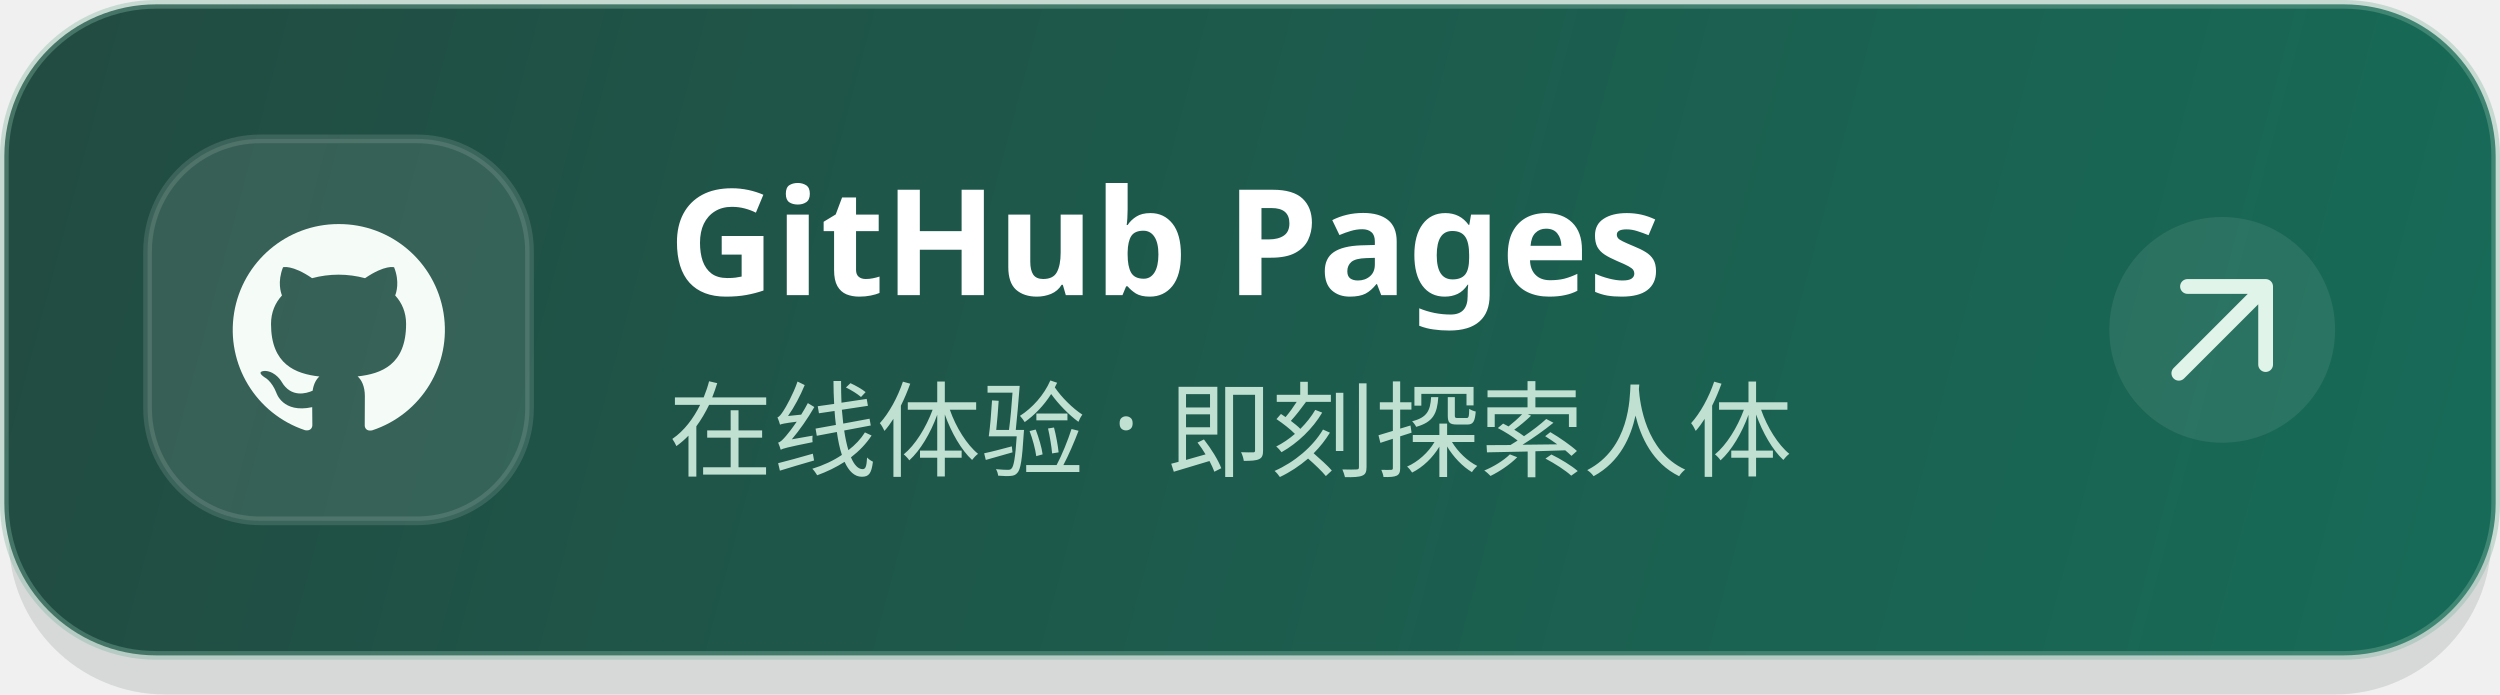
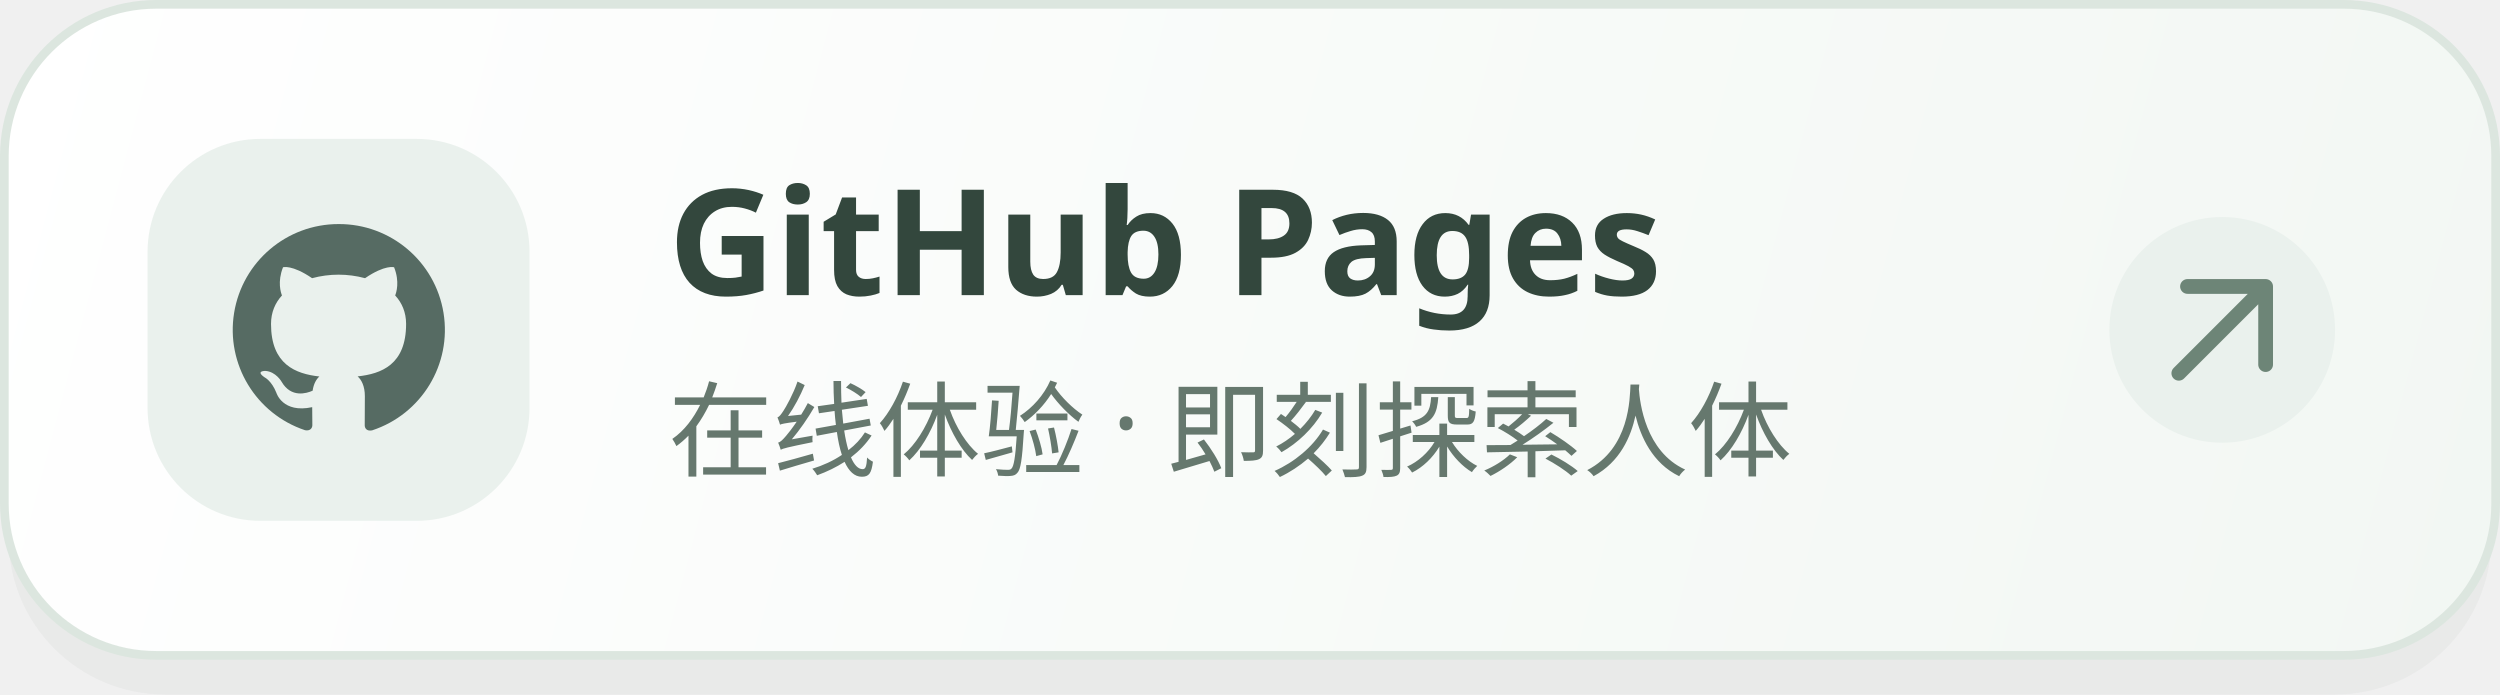
<svg xmlns="http://www.w3.org/2000/svg" width="288" height="80" viewBox="0 0 288 80" role="img" aria-labelledby="title desc">
  <defs>
    <linearGradient id="background" x1="0" y1="0" x2="288" y2="76" gradientUnits="userSpaceOnUse">
-       <stop stop-color="#224b41" />
-       <stop offset="1" stop-color="#176b58" />
+       <stop stop-color="#ffffff" />
+       <stop offset="1" stop-color="#f2f7f3" />
    </linearGradient>
  </defs>
-   <rect x="1" y="4" width="286" height="76" rx="18" fill="#102e25" opacity=".12" />
-   <rect x=".5" y=".5" width="287" height="75" rx="17.5" fill="url(#background)" stroke="#83b6a0" stroke-opacity=".38" />
-   <rect x="17" y="16" width="44" height="44" rx="13" fill="#fff" fill-opacity=".1" stroke="#fff" stroke-opacity=".12" />
-   <g transform="translate(26 25) scale(1.0833)" fill="#f5fcf8">
+   <rect x="1" y="4" width="286" height="76" rx="18" fill="#33483d" opacity=".04" />
+   <rect x=".5" y=".5" width="287" height="75" rx="17.5" fill="url(#background)" stroke="#dce6df" />
+   <rect x="17" y="16" width="44" height="44" rx="13" fill="#eaf1ed" />
+   <g transform="translate(26 25) scale(1.0833)" fill="#566b63">
    <path d="M12 .75a11.25 11.25 0 0 0-3.558 21.923c.563.103.773-.244.773-.543 0-.267-.01-.973-.016-1.91-3.14.682-3.803-1.513-3.803-1.513-.514-1.306-1.255-1.654-1.255-1.654-1.026-.702.078-.688.078-.688 1.135.08 1.733 1.165 1.733 1.165 1.009 1.729 2.647 1.229 3.293.94.103-.73.395-1.229.718-1.51-2.507-.285-5.143-1.254-5.143-5.588 0-1.234.442-2.243 1.165-3.033-.117-.286-.505-1.437.11-2.994 0 0 .95-.305 3.093 1.16a10.79 10.79 0 0 1 5.631 0c2.142-1.465 3.09-1.16 3.09-1.16.617 1.557.23 2.708.113 2.994.725.79 1.163 1.8 1.163 3.033 0 4.345-2.64 5.3-5.155 5.578.406.35.769 1.039.769 2.096 0 1.513-.014 2.734-.014 3.104 0 .3.203.65.779.54A11.25 11.25 0 0 0 12 .75Z" />
  </g>
  <g font-family="Segoe UI,Microsoft YaHei,PingFang SC,sans-serif">
-     <text x="77" y="34" fill="#fff" font-size="17" font-weight="600">GitHub Pages</text>
-     <text x="77" y="54" fill="#c0e0d1" font-size="12">在线体验 · 即刻探索人体</text>
+     <text x="77" y="34" fill="#33473d" font-size="17" font-weight="600">GitHub Pages</text>
+     <text x="77" y="54" fill="#66786e" font-size="12">在线体验 · 即刻探索人体</text>
  </g>
-   <circle cx="256" cy="38" r="13" fill="#fff" fill-opacity=".08" />
-   <path d="m251 43 10-10m-9 0h9v9" fill="none" stroke="#e0f4e9" stroke-width="1.7" stroke-linecap="round" stroke-linejoin="round" />
+   <circle cx="256" cy="38" r="13" fill="#eaf1ed" />
+   <path d="m251 43 10-10m-9 0h9v9" fill="none" stroke="#6d8577" stroke-width="1.7" stroke-linecap="round" stroke-linejoin="round" />
</svg>
